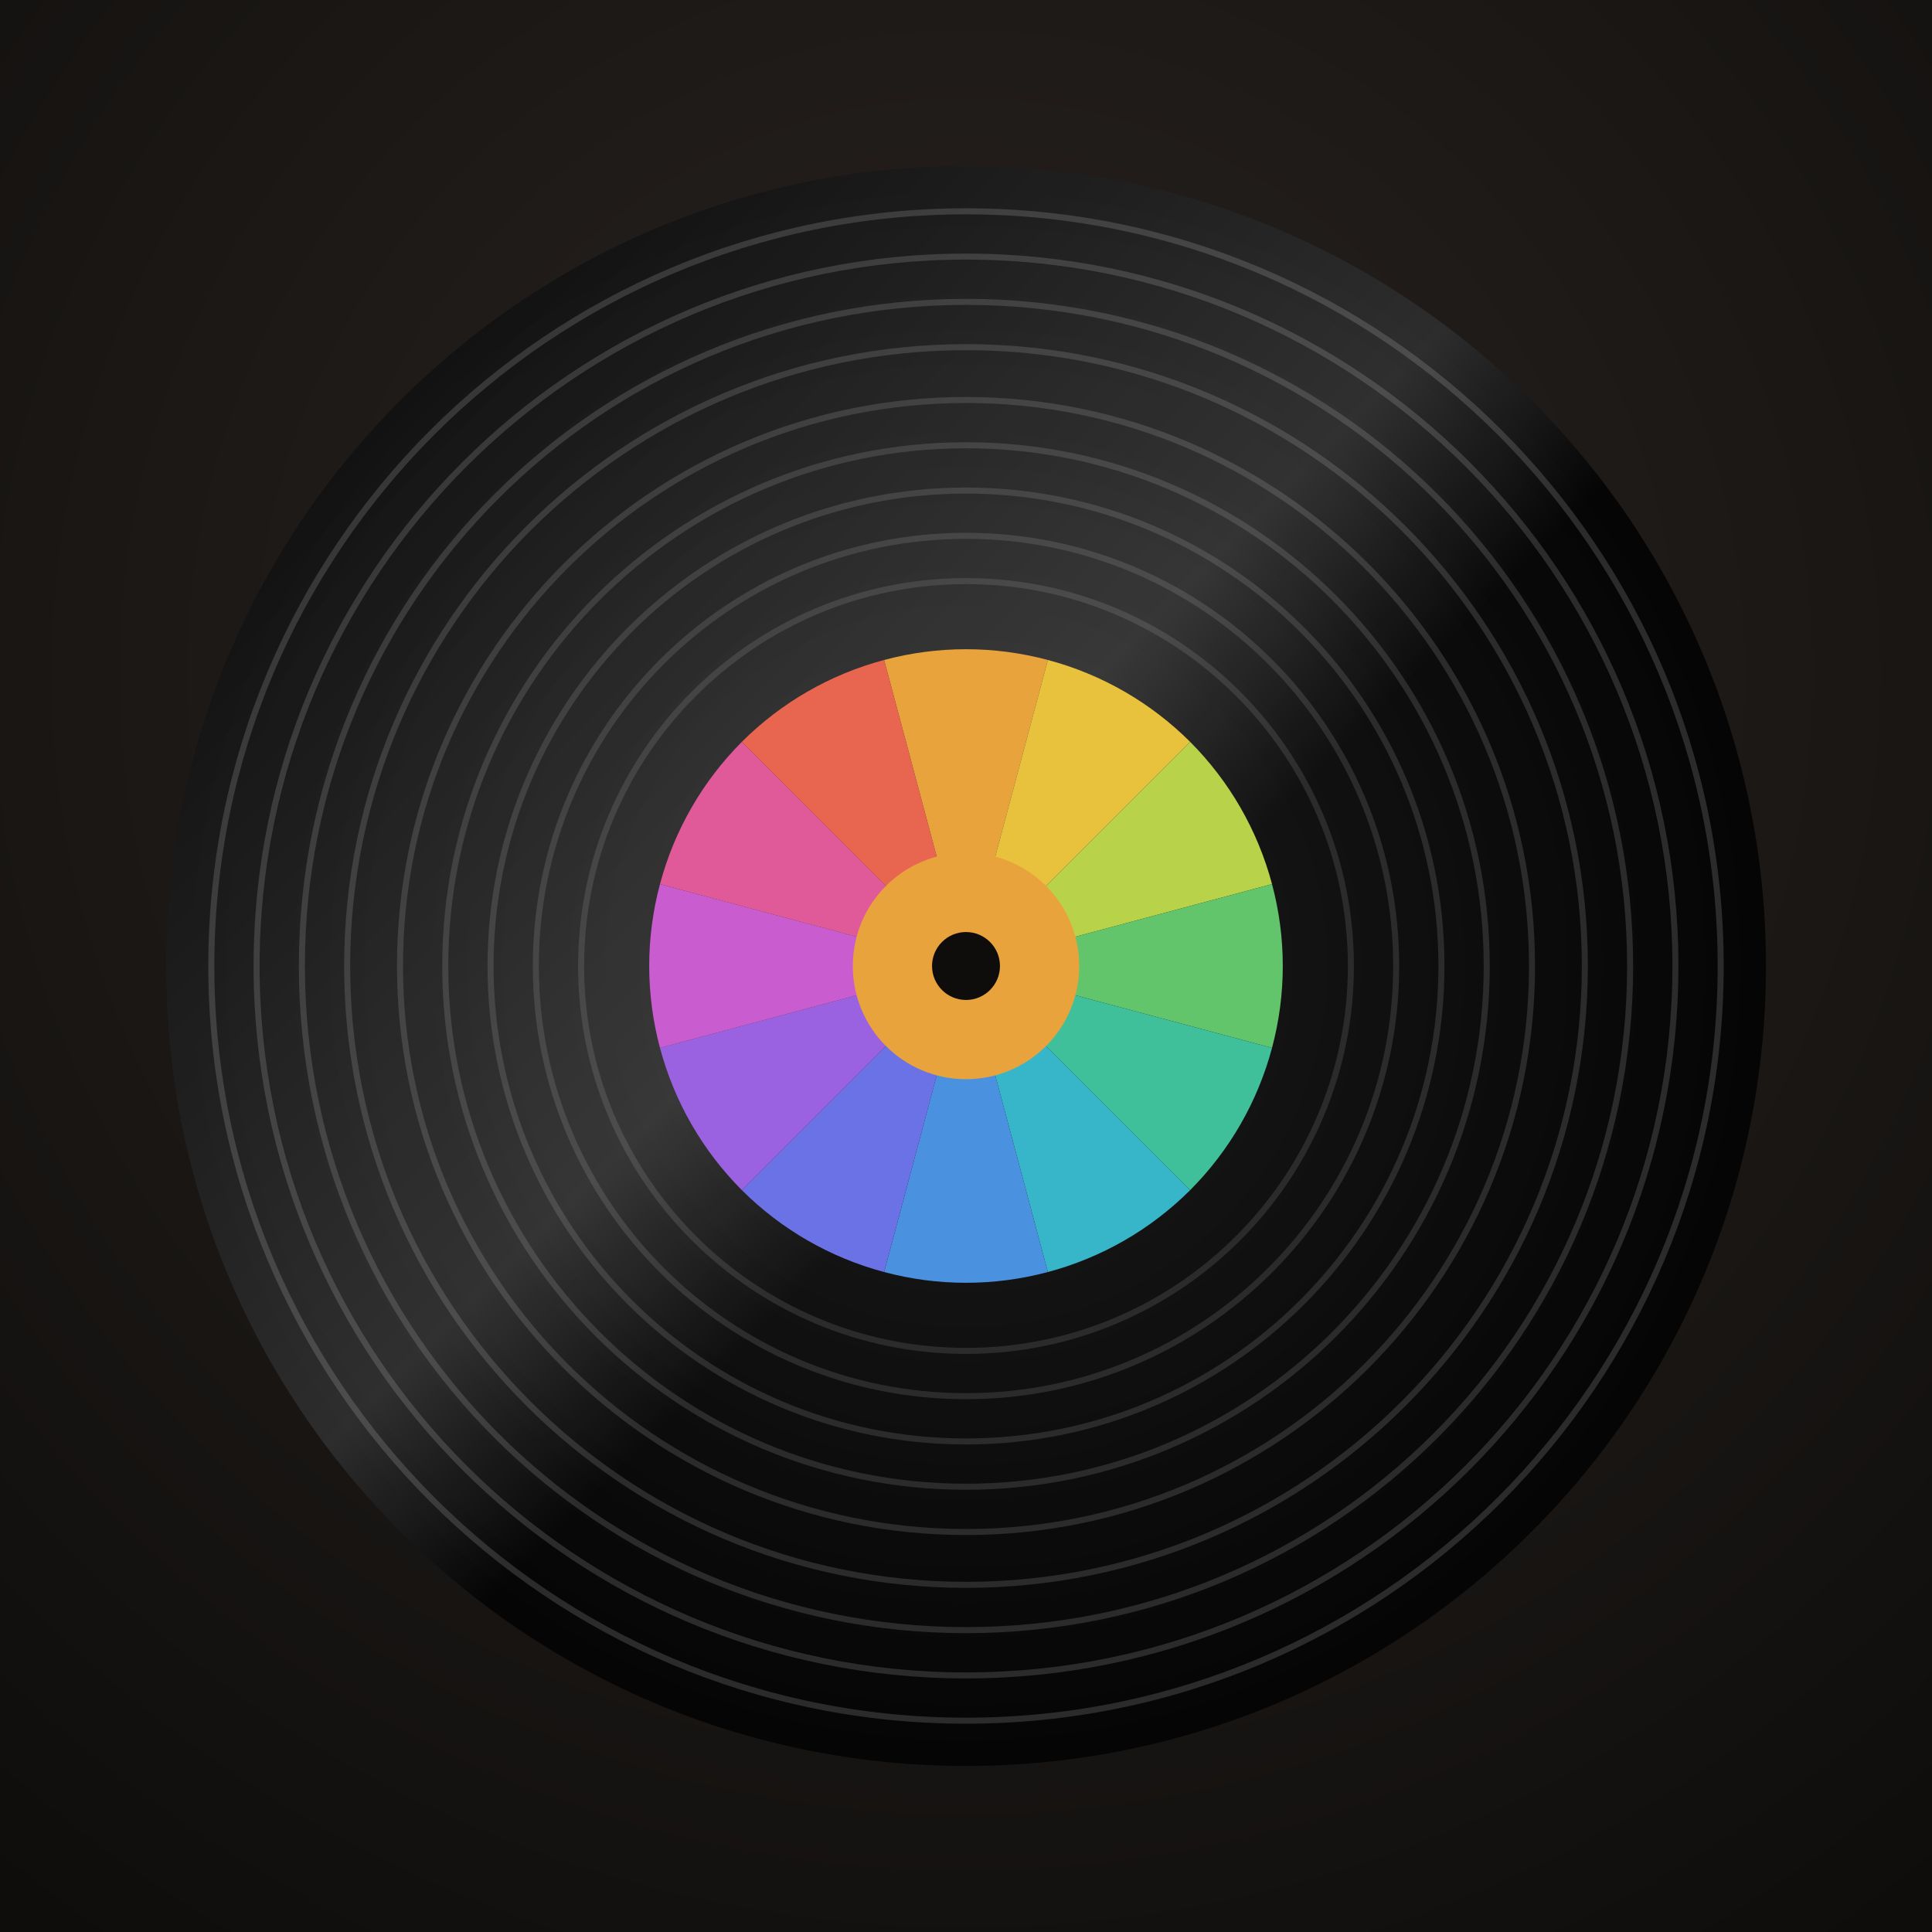
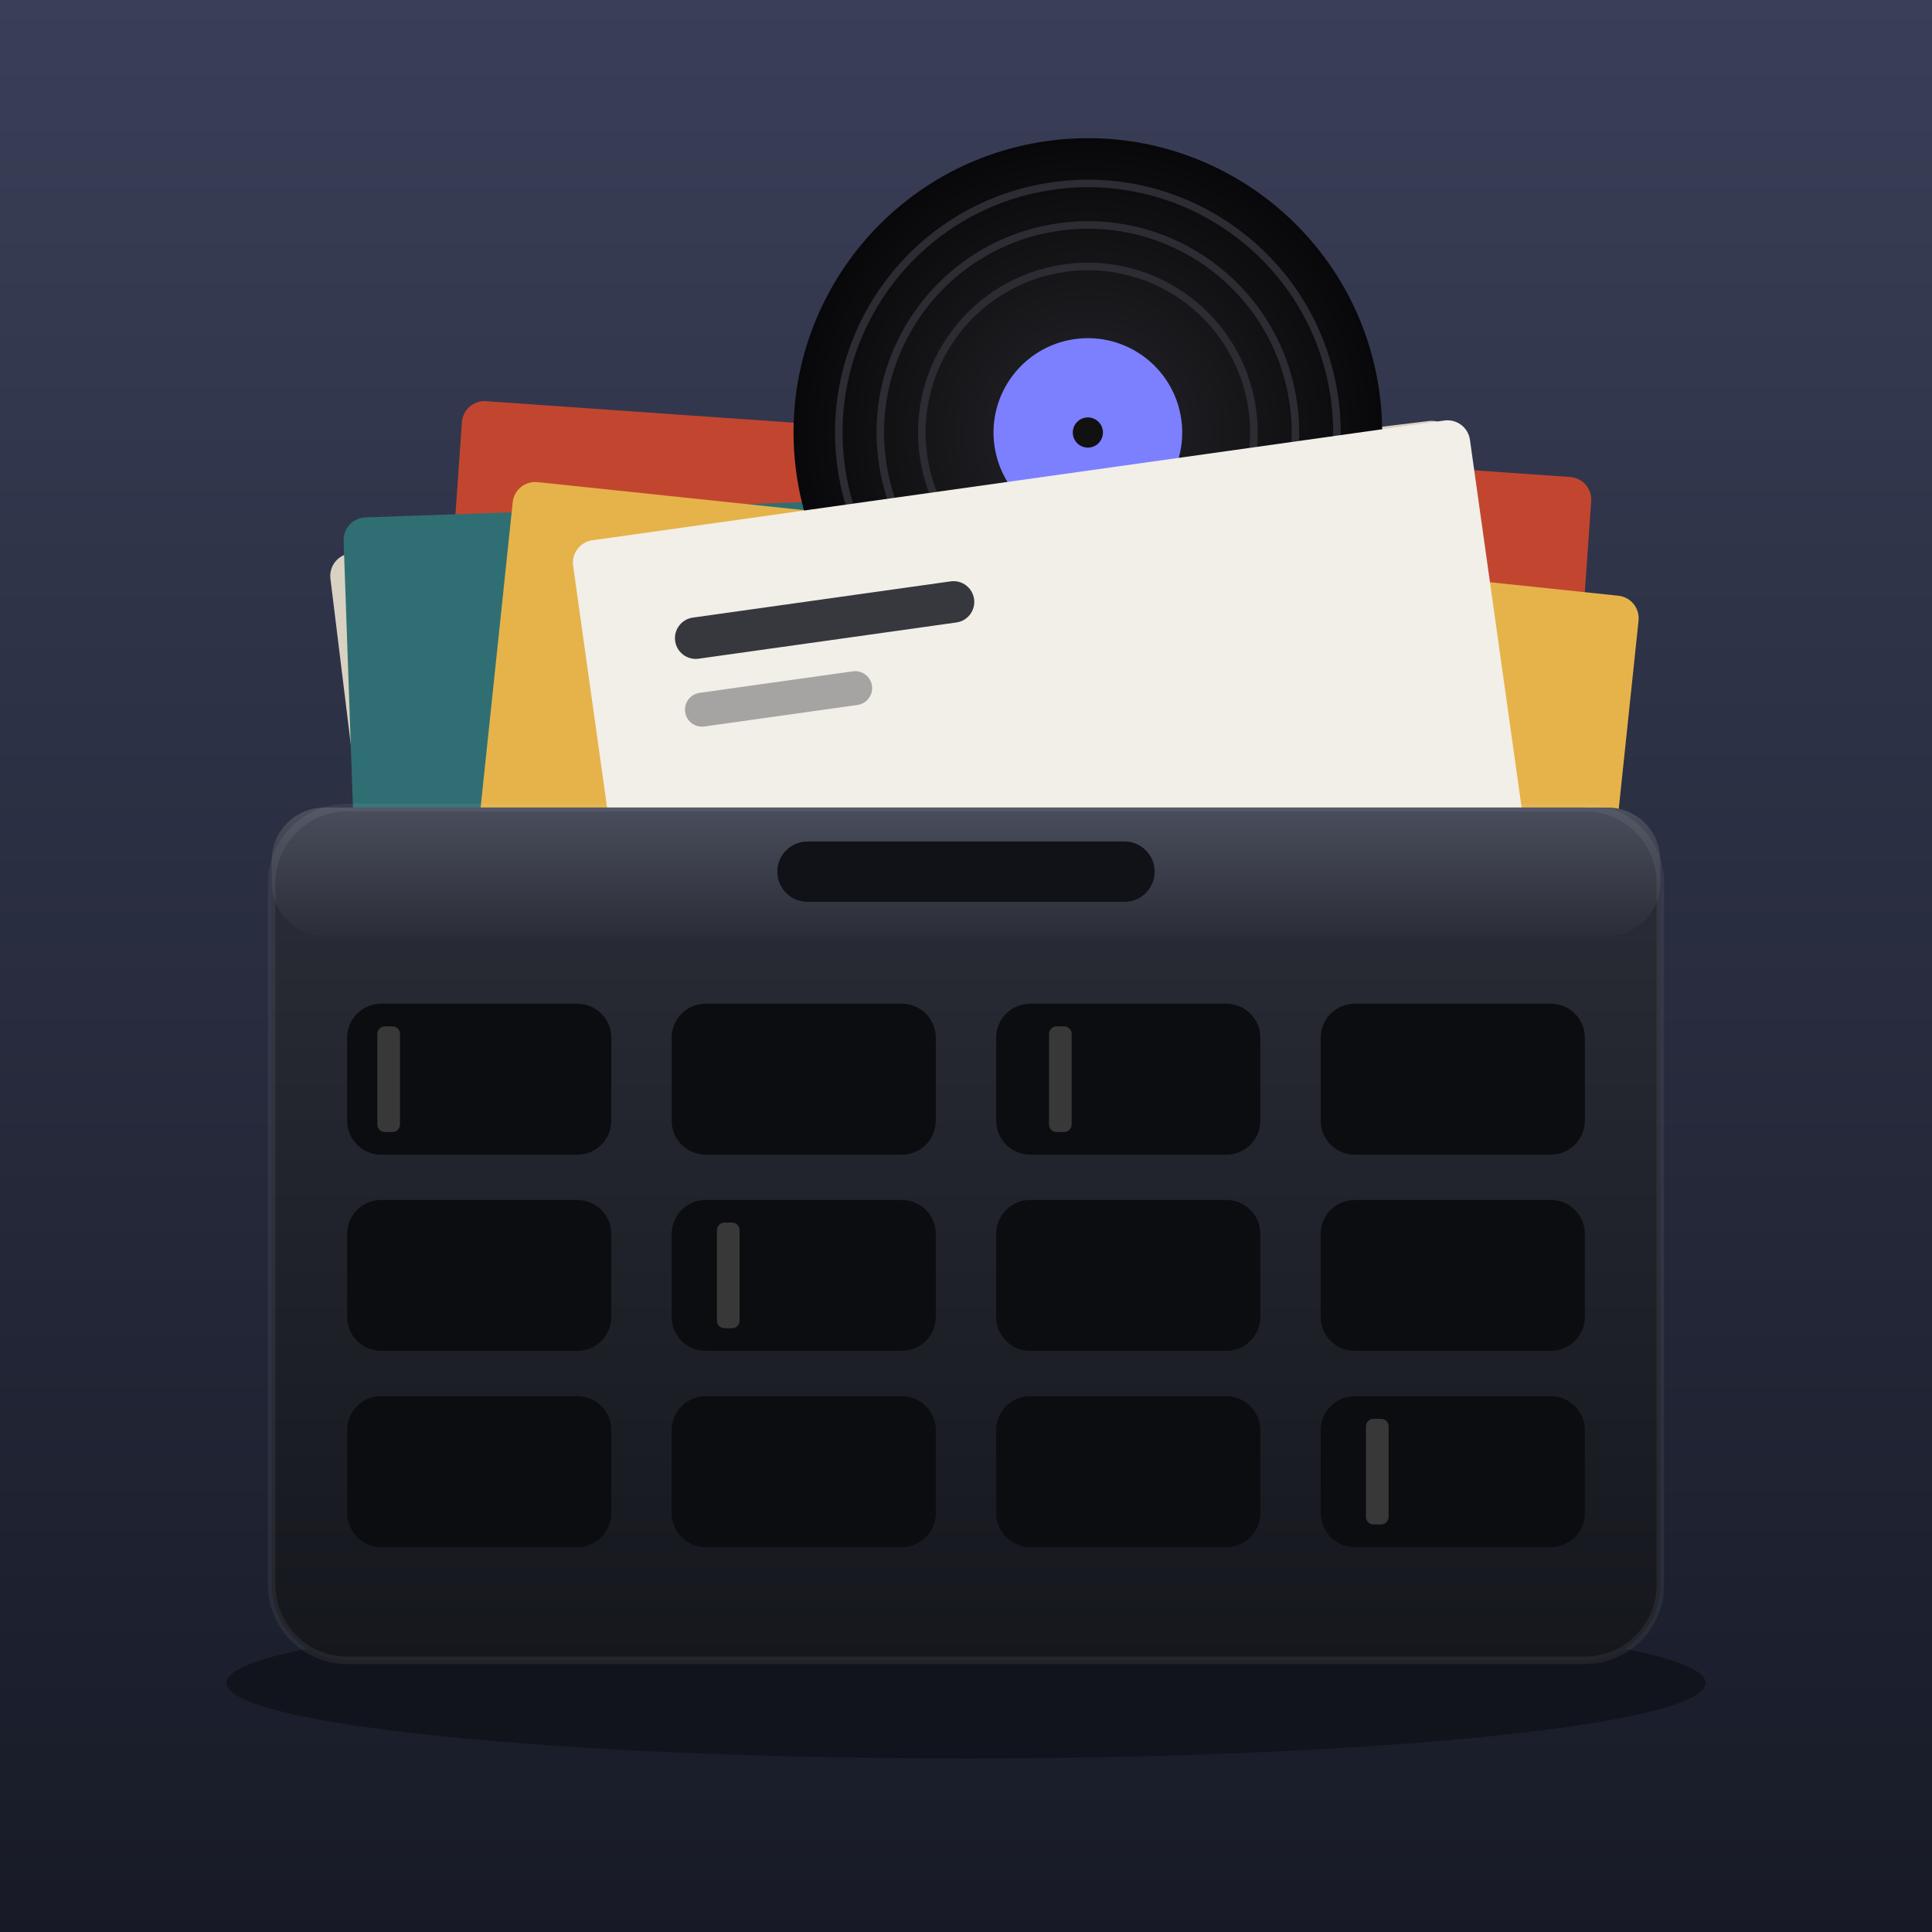
<svg xmlns="http://www.w3.org/2000/svg" viewBox="0 0 512 512">
  <defs>
-     <radialGradient id="bg" cx="50%" cy="35%" r="80%">
-       <stop offset="0" stop-color="#2a2420" />
-       <stop offset="1" stop-color="#0e0d0c" />
+     <linearGradient id="bg" x1="0" y1="0" x2="0" y2="1">
+       <stop offset="0" stop-color="#3a3f58" />
+       <stop offset="1" stop-color="#171a26" />
+     </linearGradient>
+     <linearGradient id="crate" x1="0" y1="0" x2="0" y2="1">
+       <stop offset="0" stop-color="#2b2e38" />
+       <stop offset="1" stop-color="#15171d" />
+     </linearGradient>
+     <linearGradient id="rim" x1="0" y1="0" x2="0" y2="1">
+       <stop offset="0" stop-color="#4a4e5c" />
+       <stop offset="1" stop-color="#2b2e38" />
+     </linearGradient>
+     <radialGradient id="vinyl" cx="50%" cy="50%" r="50%">
+       <stop offset="0" stop-color="#26262b" />
+       <stop offset="1" stop-color="#08080a" />
    </radialGradient>
-     <radialGradient id="vinyl" cx="50%" cy="50%" r="50%">
-       <stop offset="0" stop-color="#1c1c1c" />
-       <stop offset="1" stop-color="#050505" />
-     </radialGradient>
-     <linearGradient id="shine" x1="0" y1="0" x2="1" y2="1">
-       <stop offset="0" stop-color="#fff" stop-opacity="0" />
-       <stop offset=".45" stop-color="#fff" stop-opacity=".16" />
-       <stop offset=".55" stop-color="#fff" stop-opacity="0" />
-     </linearGradient>
+     <clipPath id="top">
+       <rect x="0" y="0" width="512" height="236" />
+     </clipPath>
  </defs>
  <rect width="512" height="512" fill="url(#bg)" />
-   <circle cx="256" cy="256" r="212" fill="url(#vinyl)" />
-   <g fill="none" stroke="#2b2b2b" stroke-width="1.6">
-     <circle cx="256" cy="256" r="200" />
-     <circle cx="256" cy="256" r="188" />
-     <circle cx="256" cy="256" r="176" />
-     <circle cx="256" cy="256" r="164" />
-     <circle cx="256" cy="256" r="150" />
-     <circle cx="256" cy="256" r="138" />
-     <circle cx="256" cy="256" r="126" />
-     <circle cx="256" cy="256" r="114" />
-     <circle cx="256" cy="256" r="102" />
+   <ellipse cx="256" cy="446" rx="196" ry="20" fill="#000" opacity=".35" />
+   <g clip-path="url(#top)">
+     <rect x="104" y="128" width="300" height="300" rx="6" fill="#d9d2c3" transform="rotate(-7 254 278)" />
+     <rect x="112" y="116" width="300" height="300" rx="6" fill="#c2462f" transform="rotate(4 262 266)" />
+     <rect x="96" y="132" width="300" height="300" rx="6" fill="#2f6f73" transform="rotate(-2 246 282)" />
+     <rect x="120" y="142" width="300" height="300" rx="6" fill="#e6b34a" transform="rotate(6 270 292)" />
  </g>
-   <circle cx="256" cy="256" r="212" fill="url(#shine)" />
-   <g transform="translate(256 256)">
-     <path d="M0 0 L-21.7 -81.1 A84 84 0 0 1 21.7 -81.1 Z" fill="#e8a33d" />
-     <path d="M0 0 L21.7 -81.1 A84 84 0 0 1 59.4 -59.4 Z" fill="#e8c13d" />
-     <path d="M0 0 L59.4 -59.4 A84 84 0 0 1 81.1 -21.7 Z" fill="#b8d34a" />
-     <path d="M0 0 L81.1 -21.7 A84 84 0 0 1 81.1 21.7 Z" fill="#62c46b" />
-     <path d="M0 0 L81.1 21.7 A84 84 0 0 1 59.4 59.4 Z" fill="#3fbf9a" />
-     <path d="M0 0 L59.4 59.4 A84 84 0 0 1 21.7 81.1 Z" fill="#38b6c9" />
-     <path d="M0 0 L21.7 81.1 A84 84 0 0 1 -21.7 81.1 Z" fill="#4a92e0" />
-     <path d="M0 0 L-21.7 81.1 A84 84 0 0 1 -59.4 59.4 Z" fill="#6b72e6" />
-     <path d="M0 0 L-59.4 59.4 A84 84 0 0 1 -81.1 21.7 Z" fill="#9a62e0" />
-     <path d="M0 0 L-81.1 21.7 A84 84 0 0 1 -81.1 -21.7 Z" fill="#c95ccf" />
-     <path d="M0 0 L-81.1 -21.7 A84 84 0 0 1 -59.4 -59.4 Z" fill="#e05a9a" />
-     <path d="M0 0 L-59.4 -59.4 A84 84 0 0 1 -21.7 -81.1 Z" fill="#e8664f" />
-     <circle r="30" fill="#e8a33d" />
-     <circle r="9" fill="#0e0d0c" />
+   <g transform="rotate(-8 270 200)">
+     <circle cx="300" cy="118" r="78" fill="url(#vinyl)" />
+     <g fill="none" stroke="#2c2c32" stroke-width="2">
+       <circle cx="300" cy="118" r="66" />
+       <circle cx="300" cy="118" r="55" />
+       <circle cx="300" cy="118" r="44" />
+     </g>
+     <circle cx="300" cy="118" r="25" fill="#7c80ff" />
+     <circle cx="300" cy="118" r="4" fill="#111" />
+     <rect x="160" y="128" width="240" height="240" rx="6" fill="#f2efe8" />
+     <rect x="184" y="152" width="80" height="11" rx="5.5" fill="#16181f" opacity=".85" />
+     <rect x="184" y="172" width="50" height="9" rx="4.5" fill="#16181f" opacity=".35" />
  </g>
+   <rect x="72" y="214" width="368" height="226" rx="20" fill="url(#crate)" />
+   <rect x="72" y="214" width="368" height="34" rx="14" fill="url(#rim)" />
+   <rect x="206" y="223" width="100" height="16" rx="8" fill="#101217" />
+   <g fill="#0c0d11">
+     <rect x="92" y="266" width="70" height="40" rx="9" />
+     <rect x="178" y="266" width="70" height="40" rx="9" />
+     <rect x="264" y="266" width="70" height="40" rx="9" />
+     <rect x="350" y="266" width="70" height="40" rx="9" />
+     <rect x="92" y="318" width="70" height="40" rx="9" />
+     <rect x="178" y="318" width="70" height="40" rx="9" />
+     <rect x="264" y="318" width="70" height="40" rx="9" />
+     <rect x="350" y="318" width="70" height="40" rx="9" />
+     <rect x="92" y="370" width="70" height="40" rx="9" />
+     <rect x="178" y="370" width="70" height="40" rx="9" />
+     <rect x="264" y="370" width="70" height="40" rx="9" />
+     <rect x="350" y="370" width="70" height="40" rx="9" />
+   </g>
+   <g fill="#d9d2c3" opacity=".22">
+     <rect x="100" y="272" width="6" height="28" rx="2" />
+     <rect x="190" y="324" width="6" height="28" rx="2" />
+     <rect x="278" y="272" width="6" height="28" rx="2" />
+     <rect x="362" y="376" width="6" height="28" rx="2" />
+   </g>
+   <rect x="72" y="214" width="368" height="226" rx="20" fill="none" stroke="#fff" stroke-opacity=".06" stroke-width="2" />
</svg>
